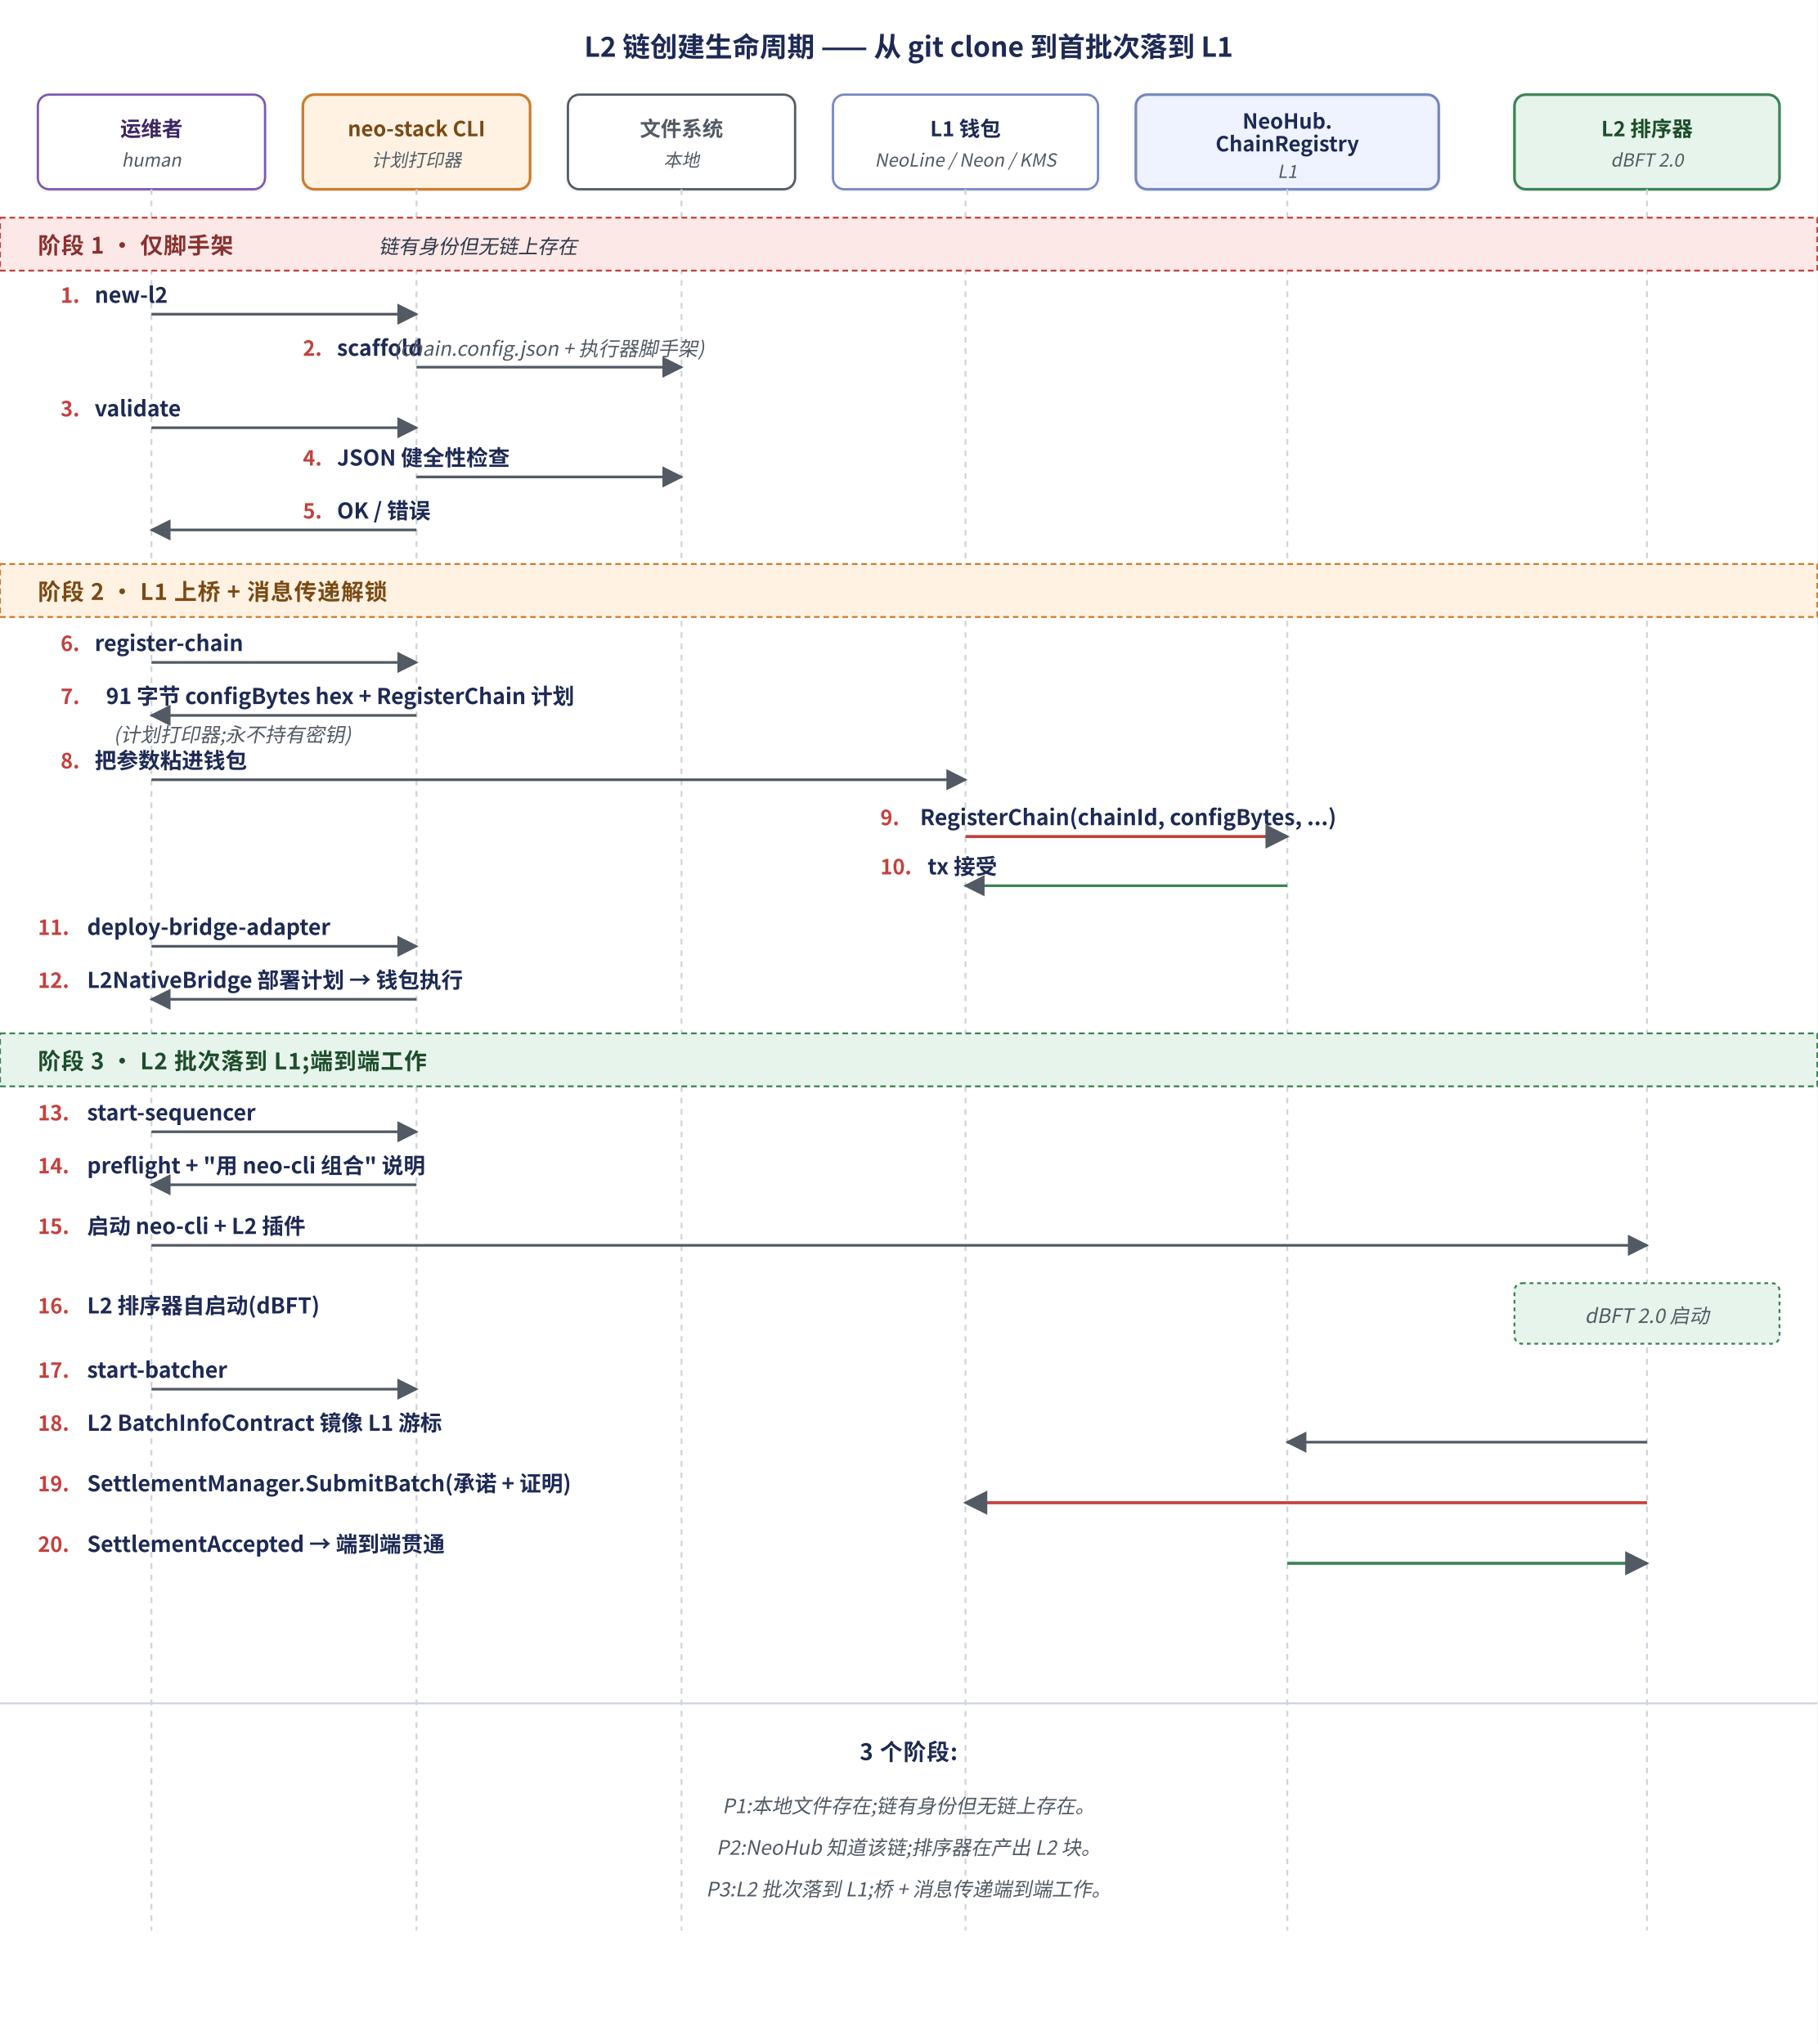
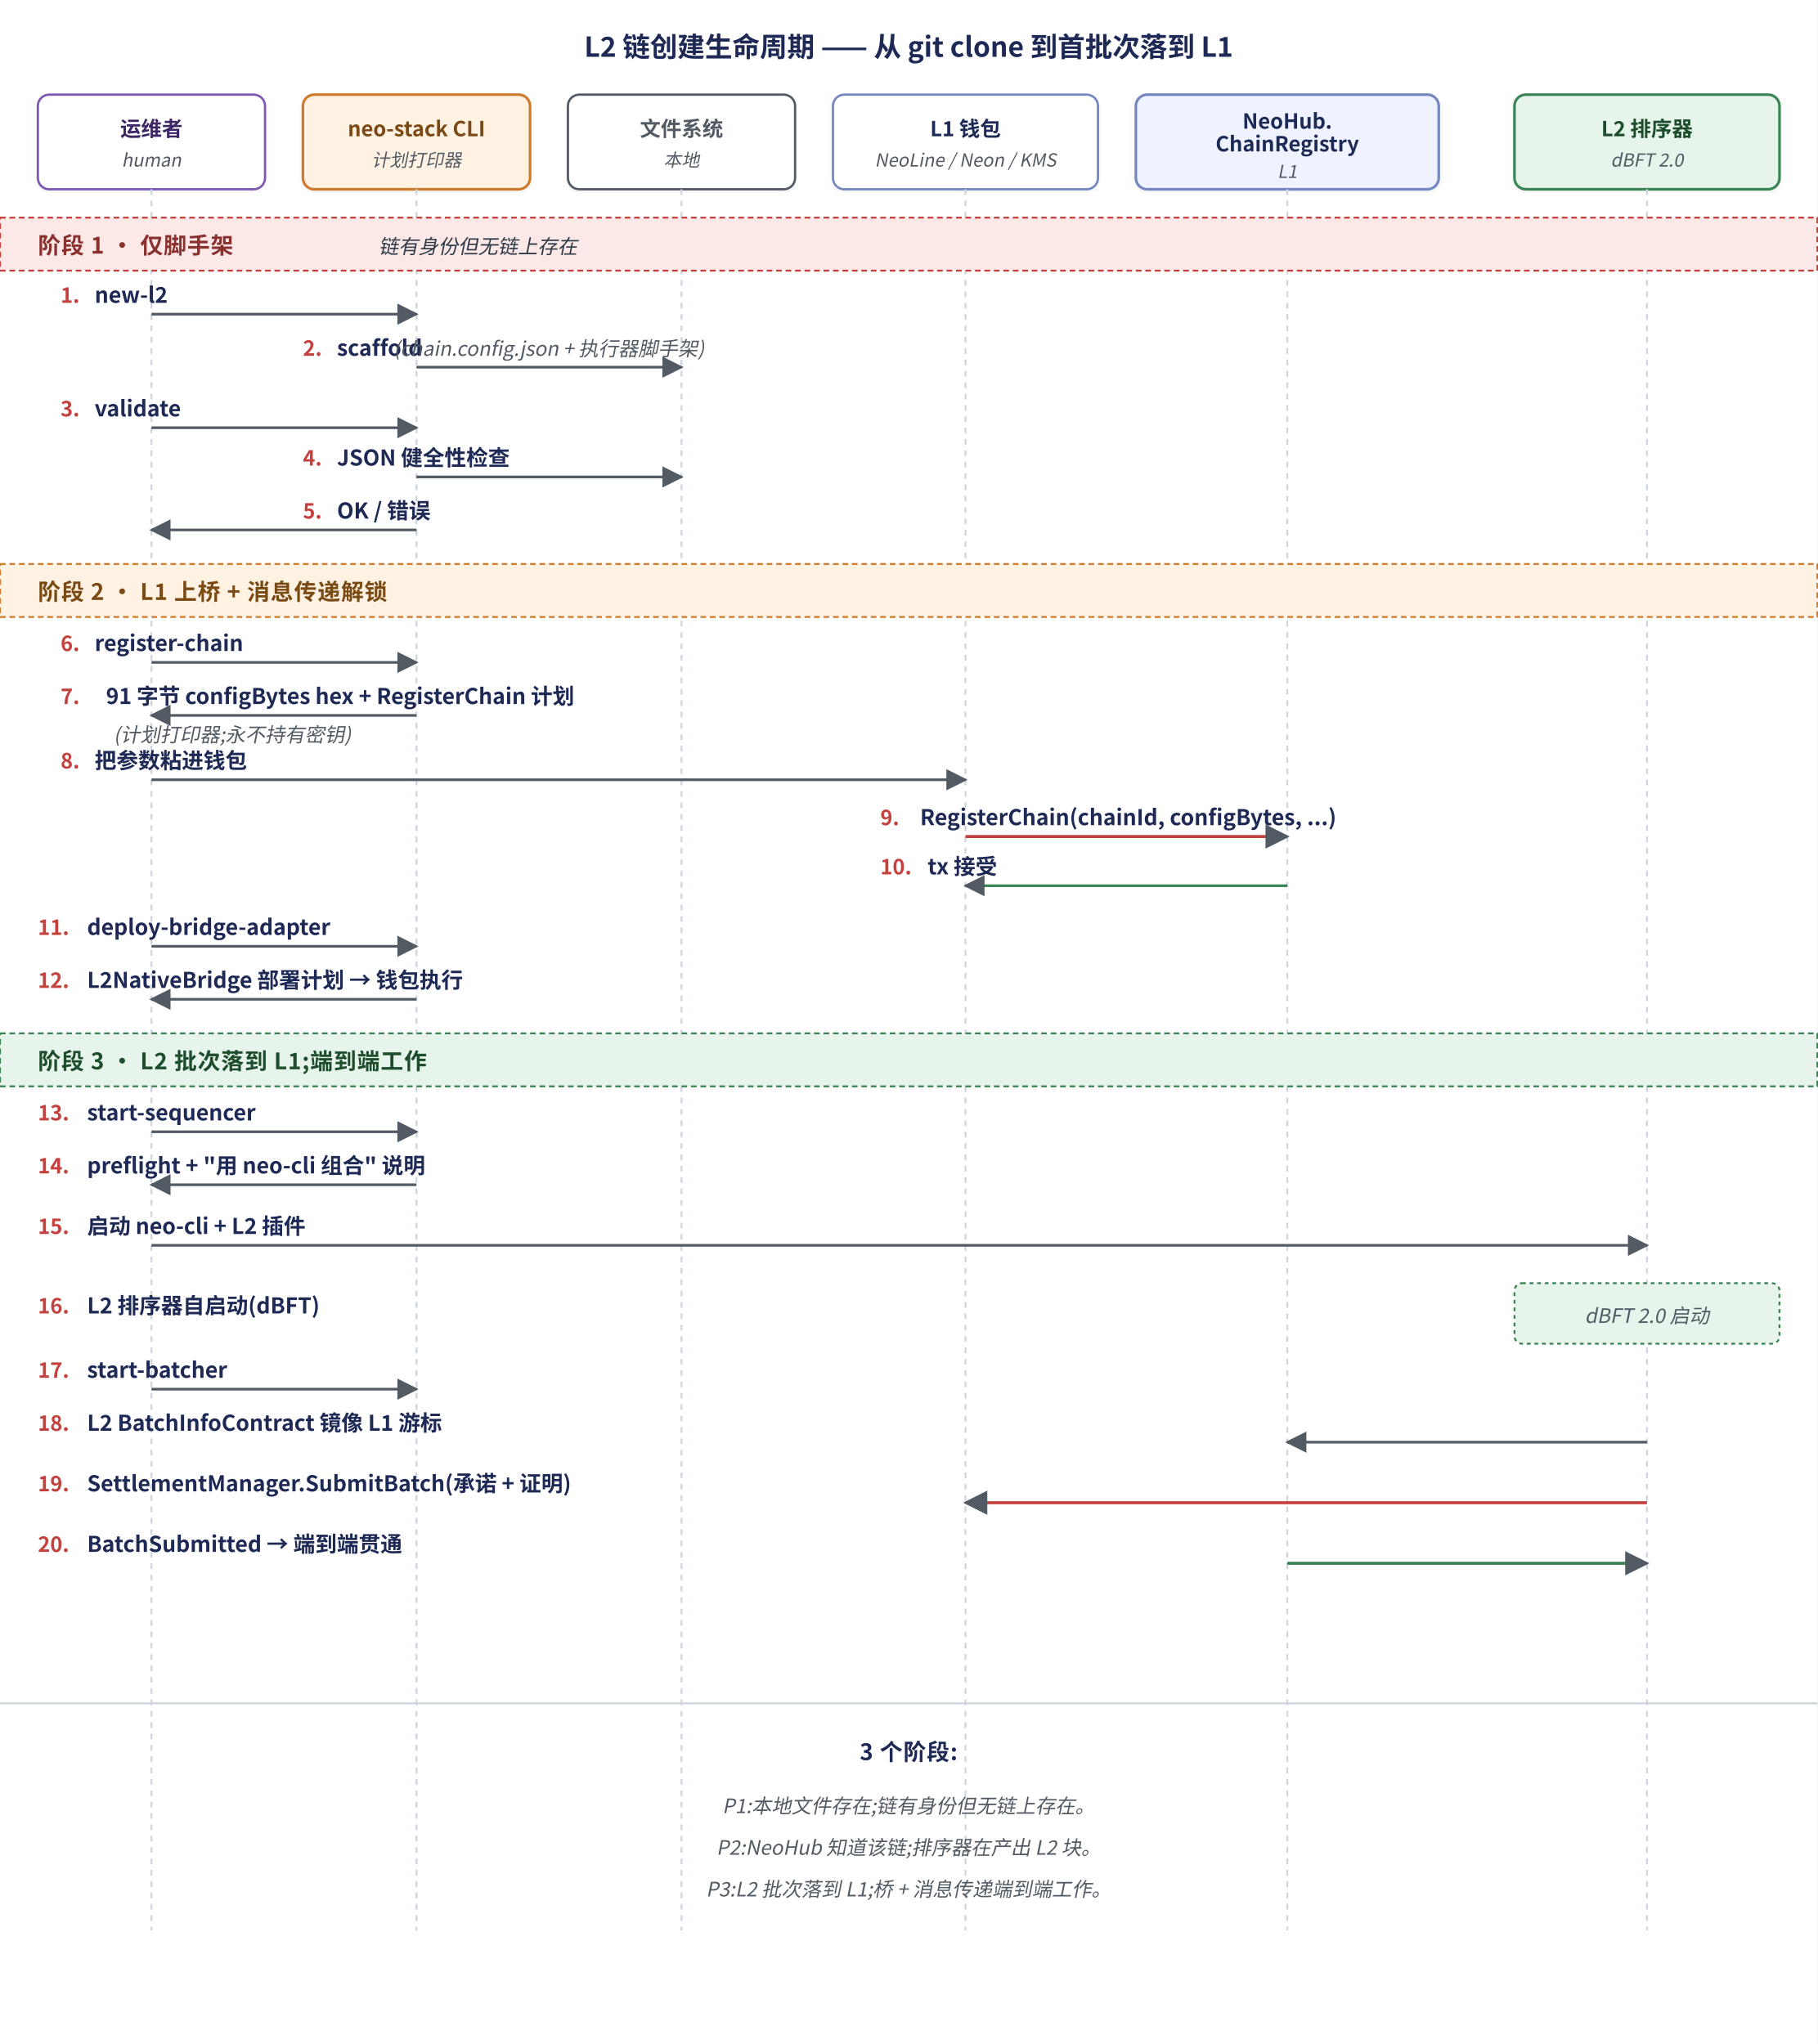
<svg xmlns="http://www.w3.org/2000/svg" viewBox="0 0 960 1080" font-family="'Noto Sans CJK SC', 'Source Han Sans SC', 'WenQuanYi Zen Hei', 'Microsoft YaHei', sans-serif" role="img" aria-labelledby="title desc">
  <defs>
    <marker id="arrow" viewBox="0 0 10 10" refX="9" refY="5" markerWidth="8" markerHeight="8" orient="auto">
      <path d="M0,0 L10,5 L0,10 Z" fill="#525a64" />
    </marker>
    <filter id="card" x="-2%" y="-3%" width="104%" height="106%">
      <feDropShadow dx="0" dy="1" stdDeviation="0.9" flood-color="#000000" flood-opacity="0.07" />
    </filter>
    <style>
      .header     { font-size: 14.5px; font-weight: 700; }
      .actor-t    { font-size: 11px; font-weight: 700; }
      .actor-s    { font-size: 9.5px; fill: #525a64; font-style: italic; }
      .lifeline   { stroke: #cfd5dd; stroke-width: 1; stroke-dasharray: 3 3; }
      .step       { font-size: 11.5px; fill: #1e2a55; font-weight: 600; }
      .step-n     { font-size: 11px; font-weight: 700; fill: #c4413e; }
      .note       { font-size: 10.5px; fill: #525a64; font-style: italic; }
      .phase-t    { font-size: 12px; font-weight: 700; letter-spacing: 0.4px; }
      .phase-s    { font-size: 10.5px; fill: #2d3a48; font-style: italic; }
    </style>
  </defs>
  <rect width="960" height="1080" fill="#ffffff" />
  <text x="480" y="30" text-anchor="middle" class="header" fill="#1e2a55">L2 链创建生命周期 —— 从 git clone 到首批次落到 L1</text>
  <g filter="url(#card)">
    <rect x="20" y="50" width="120" height="50" rx="6" ry="6" fill="#ffffff" stroke="#7d59b3" stroke-width="1.2" />
    <text x="80" y="72" text-anchor="middle" class="actor-t" fill="#3e2865">运维者</text>
    <text x="80" y="88" text-anchor="middle" class="actor-s">human</text>
  </g>
  <g filter="url(#card)">
    <rect x="160" y="50" width="120" height="50" rx="6" ry="6" fill="#fff2e3" stroke="#cd7c2e" stroke-width="1.4" />
    <text x="220" y="72" text-anchor="middle" class="actor-t" fill="#7a4a14">neo-stack CLI</text>
    <text x="220" y="88" text-anchor="middle" class="actor-s">计划打印器</text>
  </g>
  <g filter="url(#card)">
    <rect x="300" y="50" width="120" height="50" rx="6" ry="6" fill="#ffffff" stroke="#525a64" stroke-width="1.2" />
    <text x="360" y="72" text-anchor="middle" class="actor-t" fill="#525a64">文件系统</text>
    <text x="360" y="88" text-anchor="middle" class="actor-s">本地</text>
  </g>
  <g filter="url(#card)">
    <rect x="440" y="50" width="140" height="50" rx="6" ry="6" fill="#ffffff" stroke="#7587c1" stroke-width="1.2" />
    <text x="510" y="72" text-anchor="middle" class="actor-t" fill="#1e2a55">L1 钱包</text>
    <text x="510" y="88" text-anchor="middle" class="actor-s">NeoLine / Neon / KMS</text>
  </g>
  <g filter="url(#card)">
    <rect x="600" y="50" width="160" height="50" rx="6" ry="6" fill="#eff3ff" stroke="#7587c1" stroke-width="1.4" />
    <text x="680" y="68" text-anchor="middle" class="actor-t" fill="#1e2a55">NeoHub.</text>
    <text x="680" y="80" text-anchor="middle" class="actor-t" fill="#1e2a55">ChainRegistry</text>
    <text x="680" y="94" text-anchor="middle" class="actor-s">L1</text>
  </g>
  <g filter="url(#card)">
    <rect x="800" y="50" width="140" height="50" rx="6" ry="6" fill="#e7f4eb" stroke="#3a8454" stroke-width="1.4" />
    <text x="870" y="72" text-anchor="middle" class="actor-t" fill="#1d4d2c">L2 排序器</text>
    <text x="870" y="88" text-anchor="middle" class="actor-s">dBFT 2.0</text>
  </g>
  <line class="lifeline" x1="80" y1="100" x2="80" y2="1020" />
  <line class="lifeline" x1="220" y1="100" x2="220" y2="1020" />
  <line class="lifeline" x1="360" y1="100" x2="360" y2="1020" />
  <line class="lifeline" x1="510" y1="100" x2="510" y2="1020" />
  <line class="lifeline" x1="680" y1="100" x2="680" y2="1020" />
  <line class="lifeline" x1="870" y1="100" x2="870" y2="1020" />
  <rect x="0" y="115" width="960" height="28" fill="#fde8e8" stroke="#c4413e" stroke-dasharray="3 2" />
  <text x="20" y="134" class="phase-t" fill="#88312e">阶段 1 · 仅脚手架</text>
  <text x="200" y="134" class="phase-s">链有身份但无链上存在</text>
  <line x1="80" y1="166" x2="220" y2="166" stroke="#525a64" stroke-width="1.4" marker-end="url(#arrow)" />
  <text x="32" y="160" class="step-n">1.</text>
  <text x="50" y="160" class="step">new-l2</text>
  <line x1="220" y1="194" x2="360" y2="194" stroke="#525a64" stroke-width="1.4" marker-end="url(#arrow)" />
  <text x="160" y="188" class="step-n">2.</text>
  <text x="178" y="188" class="step">scaffold</text>
  <text x="290" y="188" text-anchor="middle" class="note">(chain.config.json + 执行器脚手架)</text>
  <line x1="80" y1="226" x2="220" y2="226" stroke="#525a64" stroke-width="1.4" marker-end="url(#arrow)" />
  <text x="32" y="220" class="step-n">3.</text>
  <text x="50" y="220" class="step">validate</text>
  <line x1="220" y1="252" x2="360" y2="252" stroke="#525a64" stroke-width="1.4" marker-end="url(#arrow)" />
  <text x="160" y="246" class="step-n">4.</text>
  <text x="178" y="246" class="step">JSON 健全性检查</text>
  <line x1="220" y1="280" x2="80" y2="280" stroke="#525a64" stroke-width="1.4" marker-end="url(#arrow)" />
  <text x="160" y="274" class="step-n">5.</text>
  <text x="178" y="274" class="step">OK / 错误</text>
  <rect x="0" y="298" width="960" height="28" fill="#fff2e3" stroke="#cd7c2e" stroke-dasharray="3 2" />
  <text x="20" y="317" class="phase-t" fill="#7a4a14">阶段 2 · L1 上桥 + 消息传递解锁</text>
  <line x1="80" y1="350" x2="220" y2="350" stroke="#525a64" stroke-width="1.4" marker-end="url(#arrow)" />
  <text x="32" y="344" class="step-n">6.</text>
  <text x="50" y="344" class="step">register-chain</text>
  <line x1="220" y1="378" x2="80" y2="378" stroke="#525a64" stroke-width="1.4" marker-end="url(#arrow)" />
  <text x="32" y="372" class="step-n">7.</text>
  <text x="56" y="372" class="step">91 字节 configBytes hex + RegisterChain 计划</text>
  <text x="60" y="392" class="note">(计划打印器;永不持有密钥)</text>
  <line x1="80" y1="412" x2="510" y2="412" stroke="#525a64" stroke-width="1.4" marker-end="url(#arrow)" />
  <text x="32" y="406" class="step-n">8.</text>
  <text x="50" y="406" class="step">把参数粘进钱包</text>
  <line x1="510" y1="442" x2="680" y2="442" stroke="#c4413e" stroke-width="1.6" marker-end="url(#arrow)" />
  <text x="465" y="436" class="step-n">9.</text>
  <text x="486" y="436" class="step" fill="#88312e">RegisterChain(chainId, configBytes, ...)</text>
  <line x1="680" y1="468" x2="510" y2="468" stroke="#3a8454" stroke-width="1.4" marker-end="url(#arrow)" />
  <text x="465" y="462" class="step-n">10.</text>
  <text x="490" y="462" class="step" fill="#1d4d2c">tx 接受</text>
  <line x1="80" y1="500" x2="220" y2="500" stroke="#525a64" stroke-width="1.4" marker-end="url(#arrow)" />
  <text x="20" y="494" class="step-n">11.</text>
  <text x="46" y="494" class="step">deploy-bridge-adapter</text>
  <line x1="220" y1="528" x2="80" y2="528" stroke="#525a64" stroke-width="1.4" marker-end="url(#arrow)" />
  <text x="20" y="522" class="step-n">12.</text>
  <text x="46" y="522" class="step">L2NativeBridge 部署计划 → 钱包执行</text>
  <rect x="0" y="546" width="960" height="28" fill="#e7f4eb" stroke="#3a8454" stroke-dasharray="3 2" />
  <text x="20" y="565" class="phase-t" fill="#1d4d2c">阶段 3 · L2 批次落到 L1;端到端工作</text>
  <line x1="80" y1="598" x2="220" y2="598" stroke="#525a64" stroke-width="1.4" marker-end="url(#arrow)" />
  <text x="20" y="592" class="step-n">13.</text>
  <text x="46" y="592" class="step">start-sequencer</text>
  <line x1="220" y1="626" x2="80" y2="626" stroke="#525a64" stroke-width="1.4" marker-end="url(#arrow)" />
  <text x="20" y="620" class="step-n">14.</text>
  <text x="46" y="620" class="step">preflight + "用 neo-cli 组合" 说明</text>
  <line x1="80" y1="658" x2="870" y2="658" stroke="#525a64" stroke-width="1.4" marker-end="url(#arrow)" />
  <text x="20" y="652" class="step-n">15.</text>
  <text x="46" y="652" class="step">启动 neo-cli + L2 插件</text>
  <g>
    <rect x="800" y="678" width="140" height="32" rx="4" ry="4" fill="#e7f4eb" stroke="#3a8454" stroke-dasharray="2 2" />
    <text x="20" y="694" class="step-n">16.</text>
    <text x="870" y="699" text-anchor="middle" class="note">dBFT 2.0 启动</text>
  </g>
  <text x="46" y="694" class="step">L2 排序器自启动(dBFT)</text>
  <line x1="80" y1="734" x2="220" y2="734" stroke="#525a64" stroke-width="1.4" marker-end="url(#arrow)" />
  <text x="20" y="728" class="step-n">17.</text>
  <text x="46" y="728" class="step">start-batcher</text>
  <line x1="870" y1="762" x2="680" y2="762" stroke="#525a64" stroke-width="1.4" marker-end="url(#arrow)" />
  <text x="20" y="756" class="step-n">18.</text>
  <text x="46" y="756" class="step">L2 BatchInfoContract 镜像 L1 游标</text>
  <line x1="870" y1="794" x2="510" y2="794" stroke="#c4413e" stroke-width="1.6" marker-end="url(#arrow)" />
  <text x="20" y="788" class="step-n">19.</text>
  <text x="46" y="788" class="step" fill="#88312e">SettlementManager.SubmitBatch(承诺 + 证明)</text>
  <line x1="680" y1="826" x2="870" y2="826" stroke="#3a8454" stroke-width="1.6" marker-end="url(#arrow)" />
  <text x="20" y="820" class="step-n">20.</text>
-   <text x="46" y="820" class="step" fill="#1d4d2c">SettlementAccepted → 端到端贯通</text>
+   <text x="46" y="820" class="step" fill="#1d4d2c">BatchSubmitted → 端到端贯通</text>
  <line x1="0" y1="900" x2="960" y2="900" stroke="#cfd5dd" stroke-width="1" />
  <text x="480" y="930" text-anchor="middle" class="phase-t" fill="#1e2a55">3 个阶段:</text>
  <text x="480" y="958" text-anchor="middle" class="note" fill="#525a64">P1:本地文件存在;链有身份但无链上存在。</text>
  <text x="480" y="980" text-anchor="middle" class="note" fill="#525a64">P2:NeoHub 知道该链;排序器在产出 L2 块。</text>
  <text x="480" y="1002" text-anchor="middle" class="note" fill="#525a64">P3:L2 批次落到 L1;桥 + 消息传递端到端工作。</text>
</svg>
